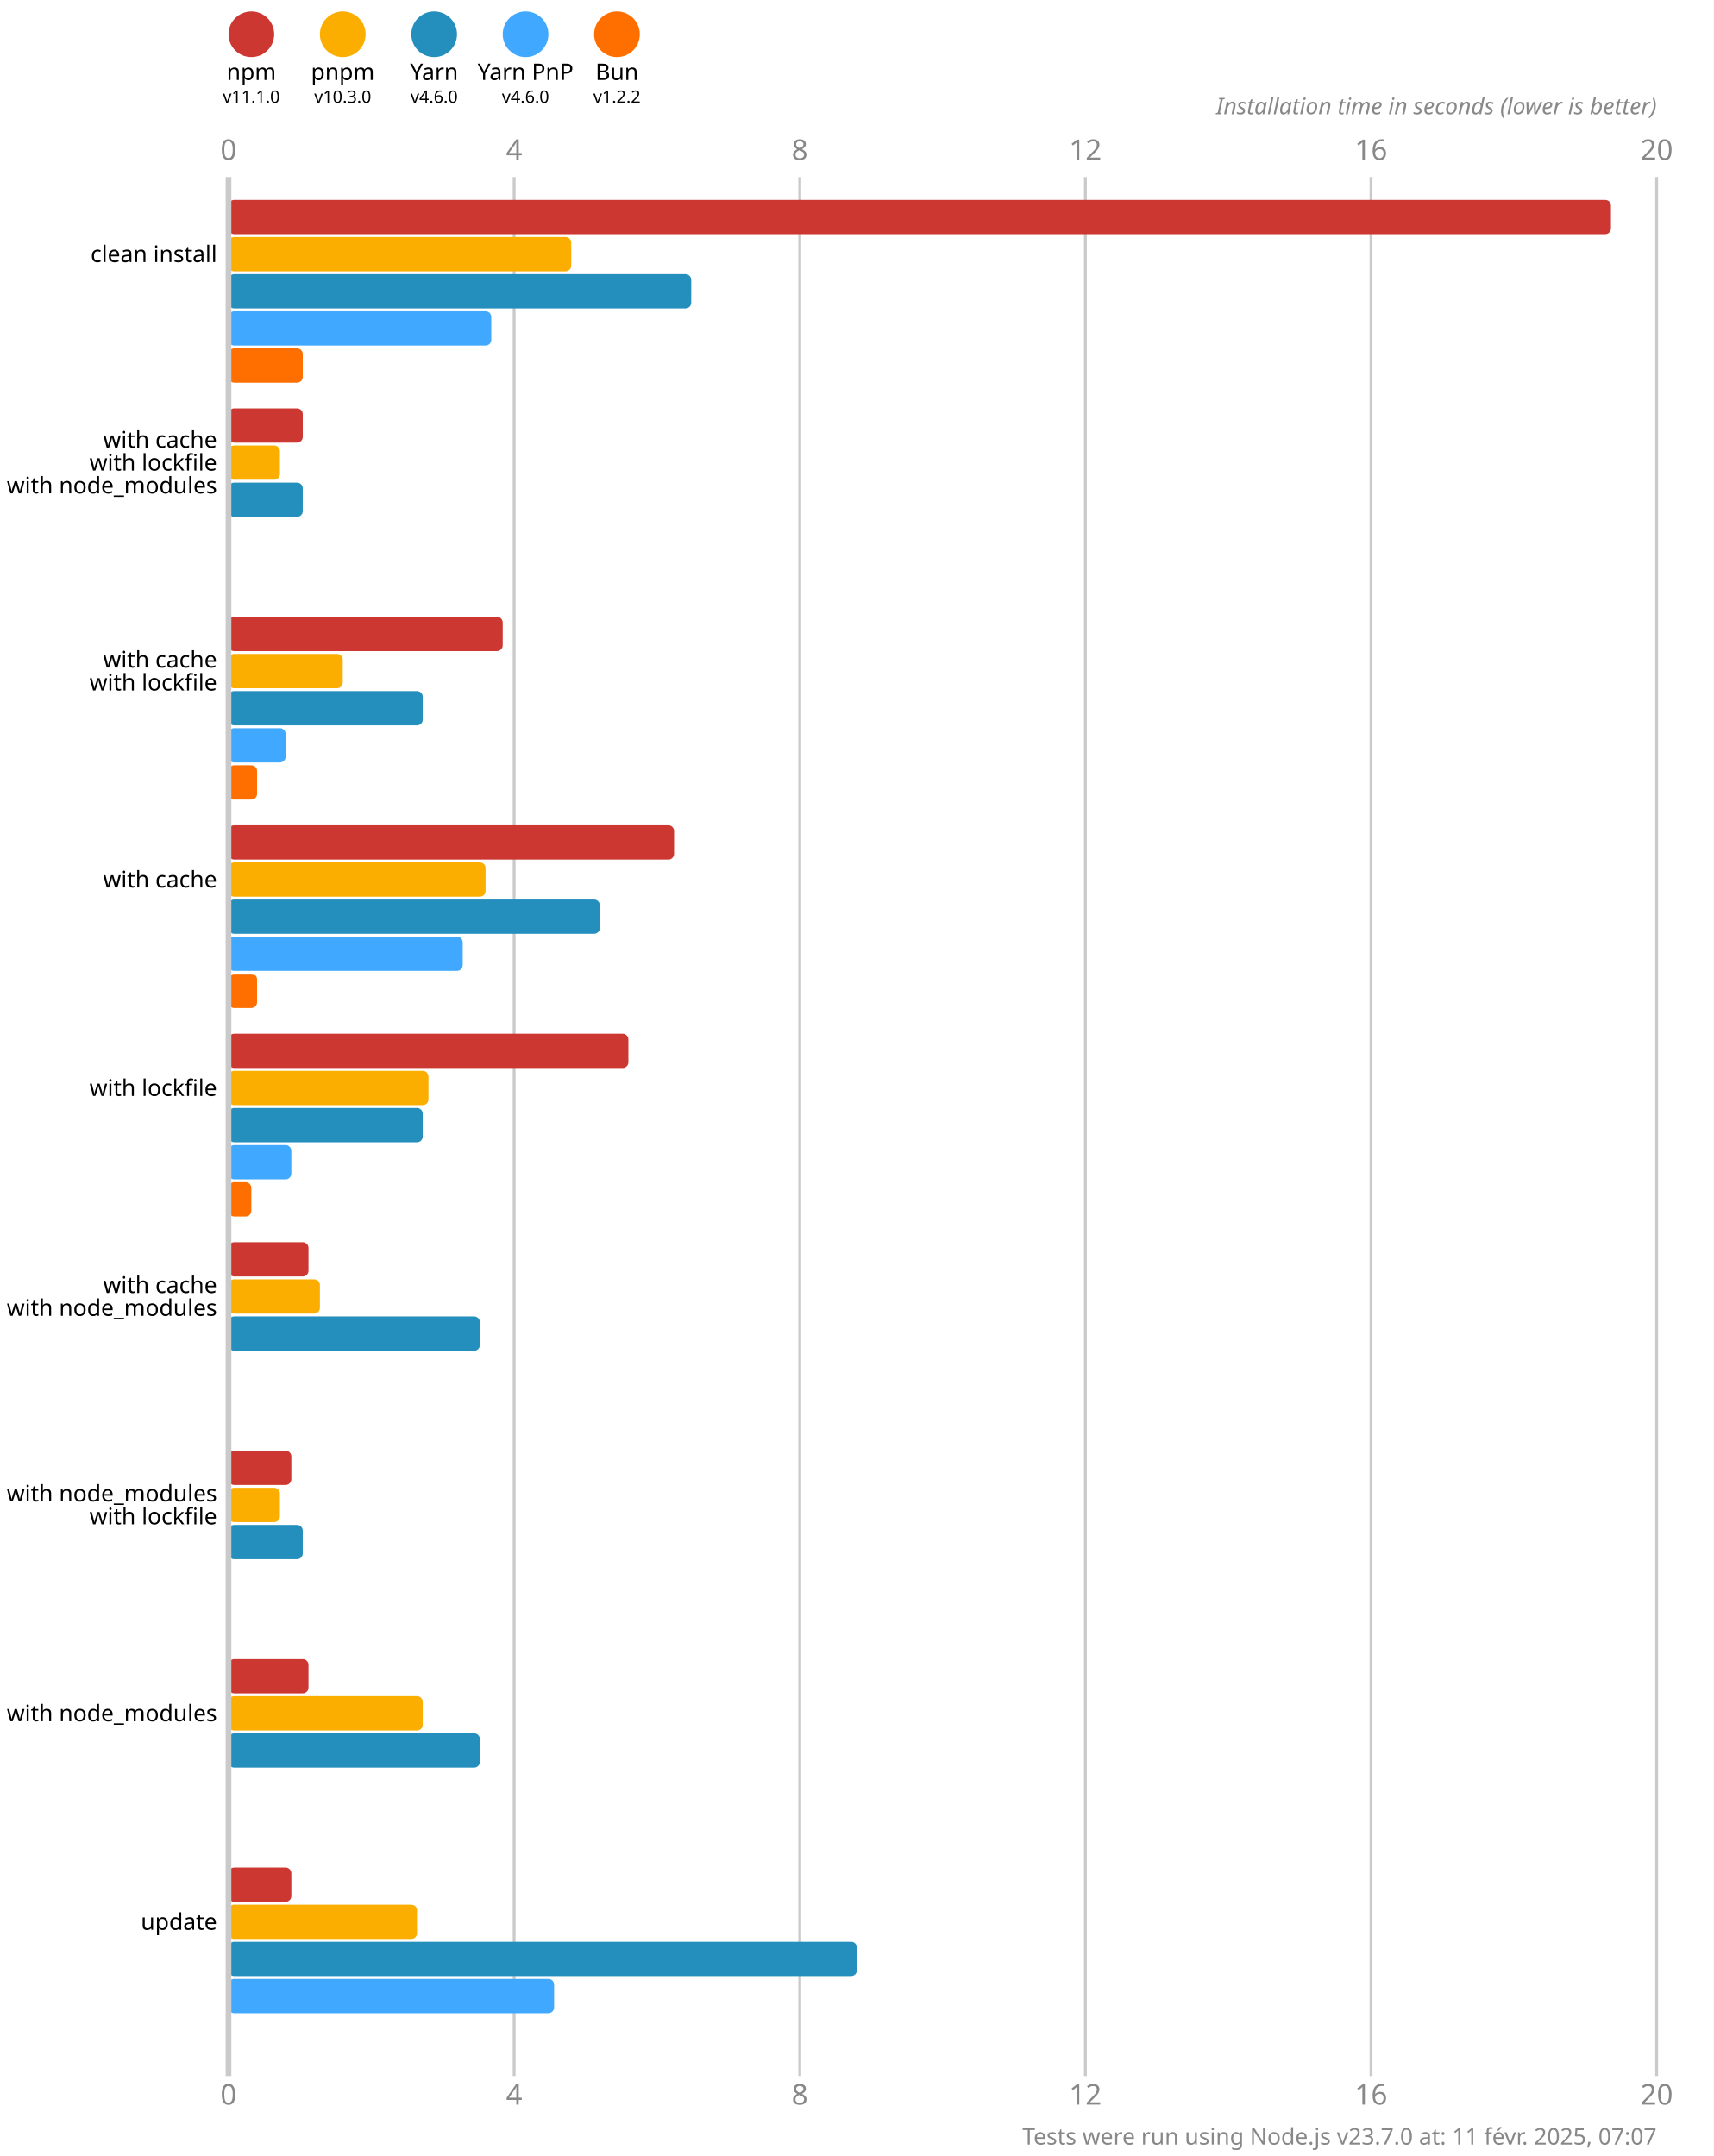
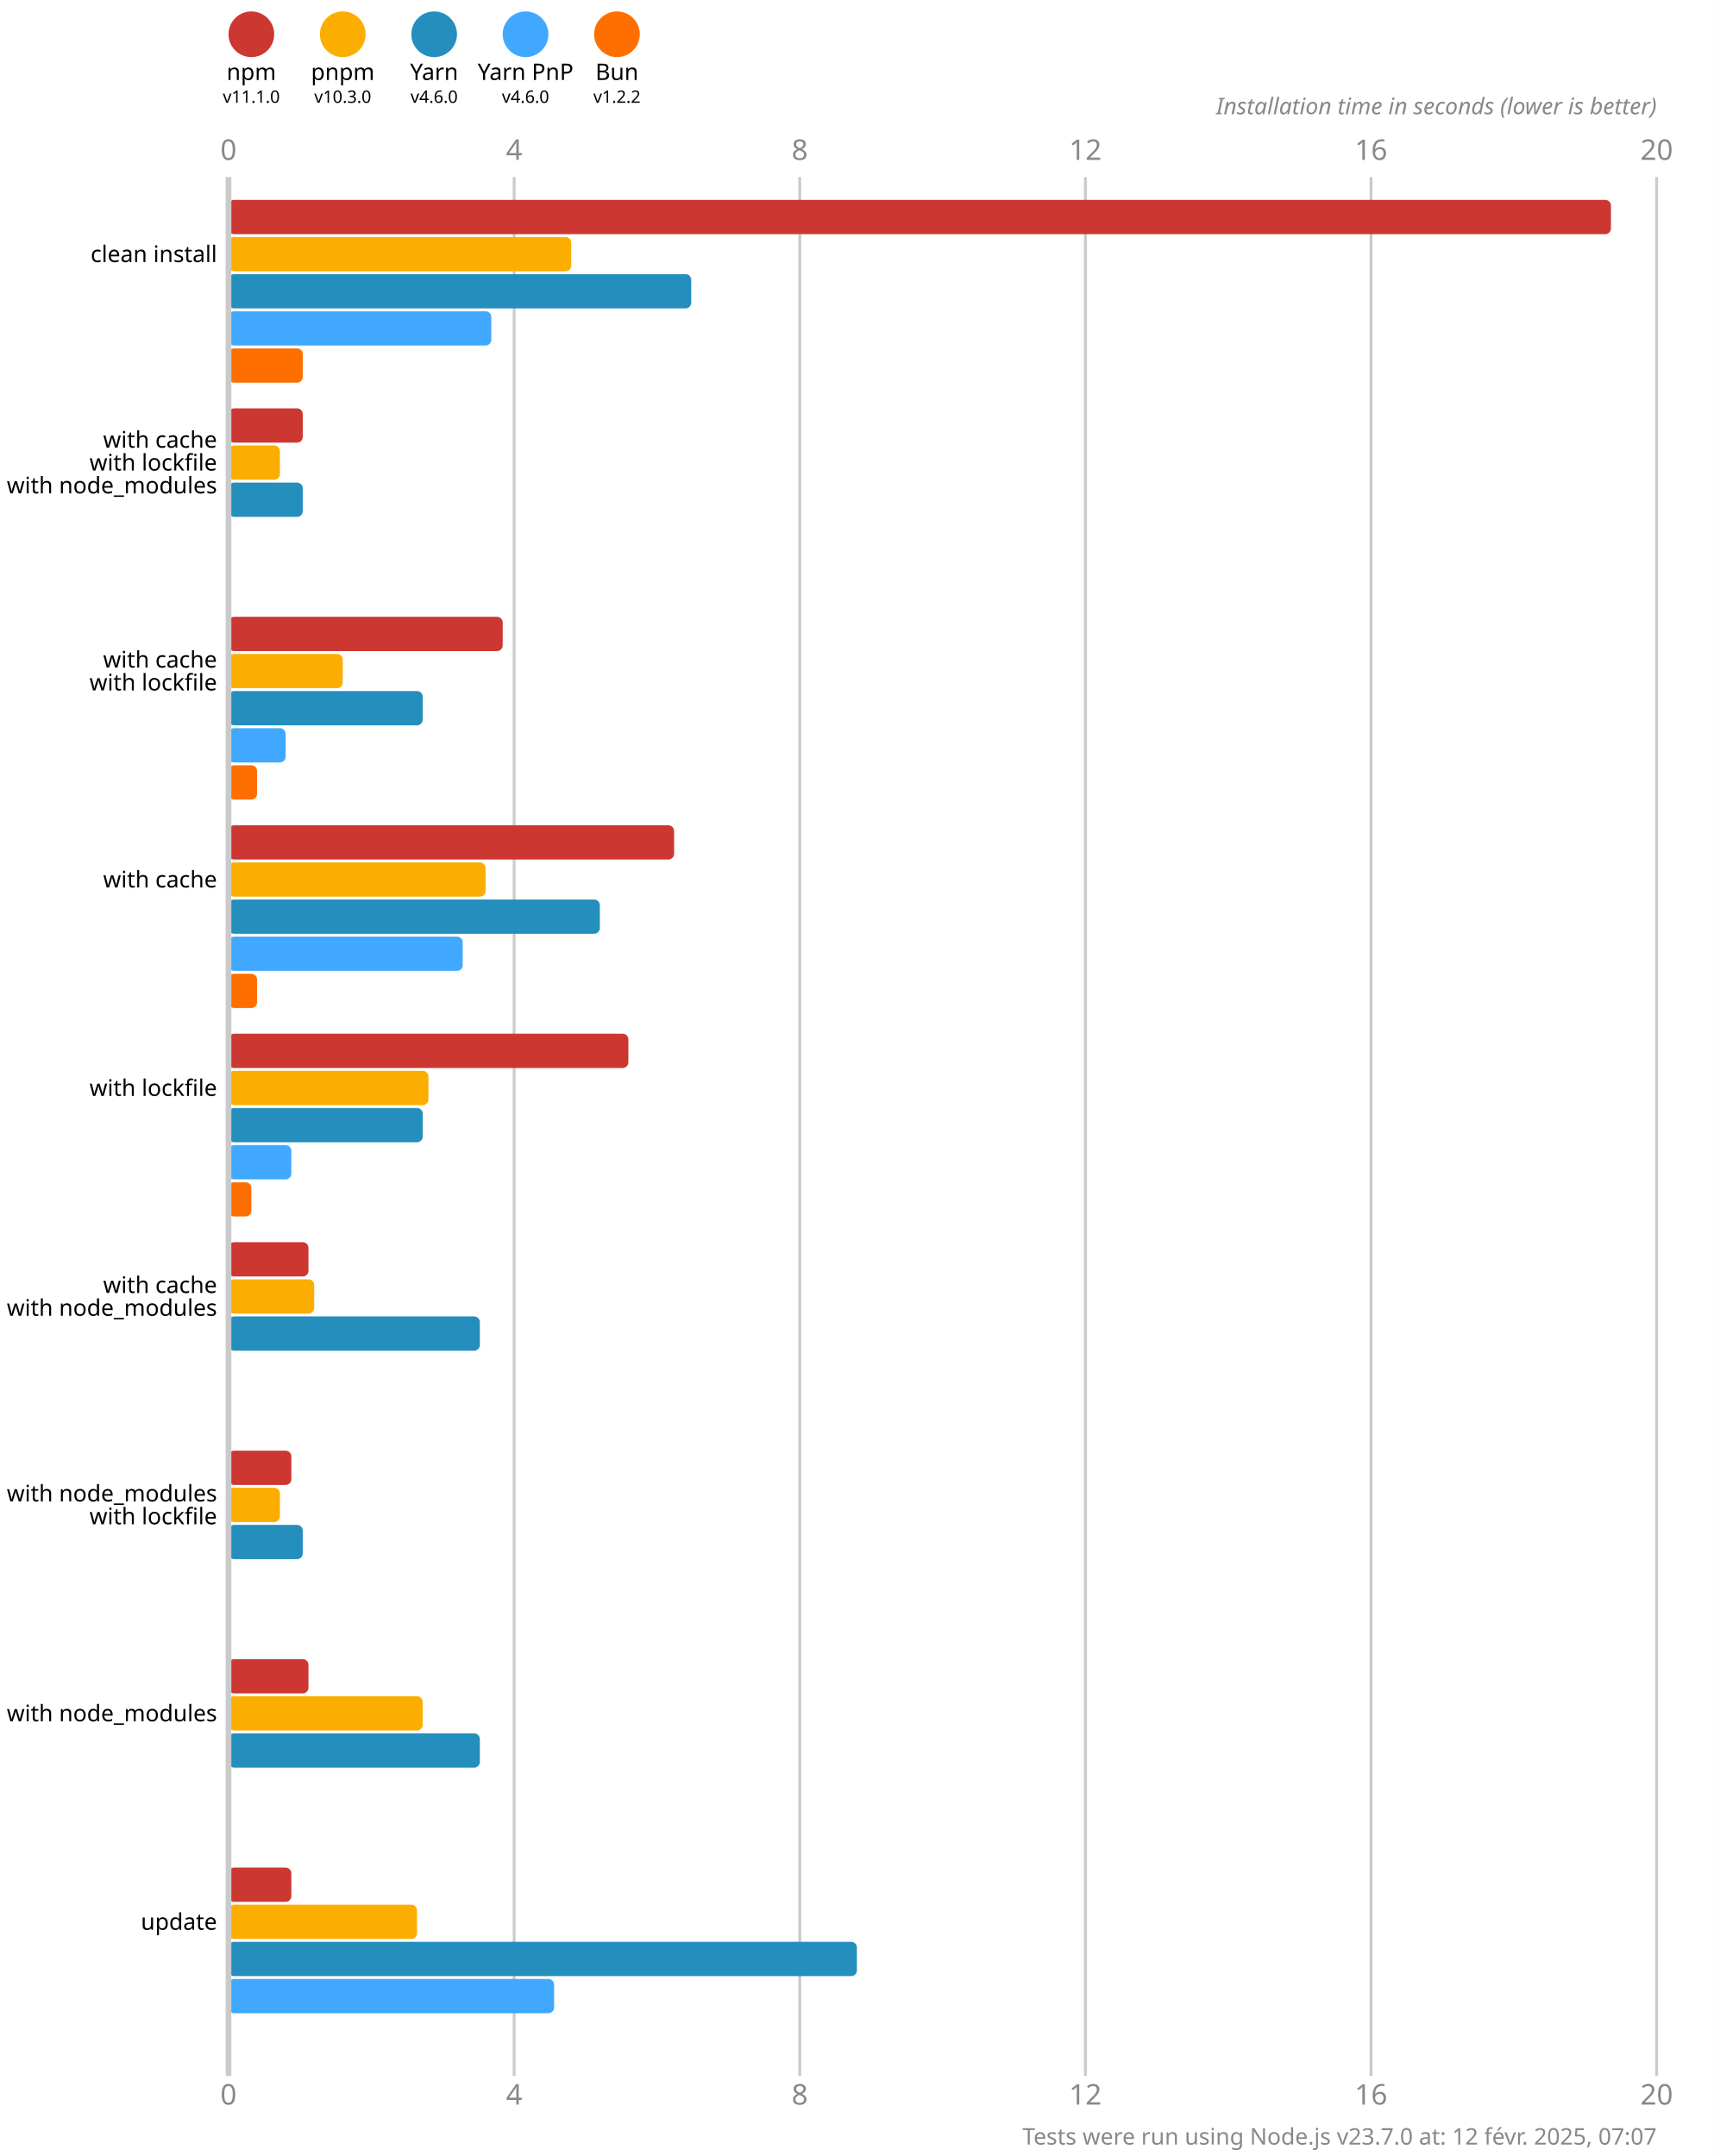
<svg xmlns="http://www.w3.org/2000/svg" version="1.1" viewBox="0 0 300 377.5">
  <style>
    .font { font-family: sans-serif; }
    .s3 { font-size: 3px; }
    .s4 { font-size: 4px; }
    .s5 { font-size: 5px; }
    .line { stroke: #cacaca; }
    .width { stroke-width: 0.5; }
    .text { fill: #888; }
  </style>
  <rect x="0" y="0" width="300" height="377.5" fill="#fff" />
  <circle cx="44" cy="6" r="4" fill="#cd3731" />
  <text x="44" y="14" class="font s4" text-anchor="middle">npm</text>
  <text x="44" y="18" class="font s3" text-anchor="middle">v11.1.0</text>
  <circle cx="60" cy="6" r="4" fill="#fbae00" />
  <text x="60" y="14" class="font s4" text-anchor="middle">pnpm</text>
  <text x="60" y="18" class="font s3" text-anchor="middle">v10.3.0</text>
  <circle cx="76" cy="6" r="4" fill="#248ebd" />
  <text x="76" y="14" class="font s4" text-anchor="middle">Yarn</text>
  <text x="76" y="18" class="font s3" text-anchor="middle">v4.6.0</text>
  <circle cx="92" cy="6" r="4" fill="#40a9ff" />
  <text x="92" y="14" class="font s4" text-anchor="middle">Yarn PnP</text>
  <text x="92" y="18" class="font s3" text-anchor="middle">v4.6.0</text>
  <circle cx="108" cy="6" r="4" fill="#ff6f00" />
  <text x="108" y="14" class="font s4" text-anchor="middle">Bun</text>
  <text x="108" y="18" class="font s3" text-anchor="middle">v1.2.2</text>
  <text x="40" y="28" class="font s5 text" text-anchor="middle">0</text>
  <text x="40" y="368.5" class="font s5 text" text-anchor="middle">0</text>
  <line x1="90" y1="31" x2="90" y2="363.5" class="line width" />
  <text x="90" y="28" class="font s5 text" text-anchor="middle">4</text>
  <text x="90" y="368.5" class="font s5 text" text-anchor="middle">4</text>
  <line x1="140" y1="31" x2="140" y2="363.5" class="line width" />
  <text x="140" y="28" class="font s5 text" text-anchor="middle">8</text>
  <text x="140" y="368.5" class="font s5 text" text-anchor="middle">8</text>
  <line x1="190" y1="31" x2="190" y2="363.5" class="line width" />
  <text x="190" y="28" class="font s5 text" text-anchor="middle">12</text>
  <text x="190" y="368.5" class="font s5 text" text-anchor="middle">12</text>
  <line x1="240" y1="31" x2="240" y2="363.5" class="line width" />
  <text x="240" y="28" class="font s5 text" text-anchor="middle">16</text>
  <text x="240" y="368.5" class="font s5 text" text-anchor="middle">16</text>
  <line x1="290" y1="31" x2="290" y2="363.5" class="line width" />
  <text x="290" y="28" class="font s5 text" text-anchor="middle">20</text>
  <text x="290" y="368.5" class="font s5 text" text-anchor="middle">20</text>
  <text x="290" y="20" class="font s4 text" font-style="italic" text-anchor="end">Installation time in seconds (lower is better)</text>
  <rect x="40" y="35" width="242" height="6" fill="#cd3731" rx="1" ry="1" />
  <rect x="40" y="41.5" width="60" height="6" fill="#fbae00" rx="1" ry="1" />
  <rect x="40" y="48" width="81" height="6" fill="#248ebd" rx="1" ry="1" />
  <rect x="40" y="54.5" width="46" height="6" fill="#40a9ff" rx="1" ry="1" />
  <rect x="40" y="61" width="13" height="6" fill="#ff6f00" rx="1" ry="1" />
  <rect x="40" y="71.5" width="13" height="6" fill="#cd3731" rx="1" ry="1" />
  <rect x="40" y="78" width="9" height="6" fill="#fbae00" rx="1" ry="1" />
  <rect x="40" y="84.5" width="13" height="6" fill="#248ebd" rx="1" ry="1" />
  <rect x="40" y="91" width="0" height="6" fill="#40a9ff" rx="1" ry="1" />
  <rect x="40" y="97.5" width="0" height="6" fill="#ff6f00" rx="1" ry="1" />
  <rect x="40" y="108" width="48" height="6" fill="#cd3731" rx="1" ry="1" />
  <rect x="40" y="114.5" width="20" height="6" fill="#fbae00" rx="1" ry="1" />
  <rect x="40" y="121" width="34" height="6" fill="#248ebd" rx="1" ry="1" />
  <rect x="40" y="127.5" width="10" height="6" fill="#40a9ff" rx="1" ry="1" />
  <rect x="40" y="134" width="5" height="6" fill="#ff6f00" rx="1" ry="1" />
  <rect x="40" y="144.5" width="78" height="6" fill="#cd3731" rx="1" ry="1" />
  <rect x="40" y="151" width="45" height="6" fill="#fbae00" rx="1" ry="1" />
  <rect x="40" y="157.5" width="65" height="6" fill="#248ebd" rx="1" ry="1" />
  <rect x="40" y="164" width="41" height="6" fill="#40a9ff" rx="1" ry="1" />
  <rect x="40" y="170.5" width="5" height="6" fill="#ff6f00" rx="1" ry="1" />
  <rect x="40" y="181" width="70" height="6" fill="#cd3731" rx="1" ry="1" />
  <rect x="40" y="187.5" width="35" height="6" fill="#fbae00" rx="1" ry="1" />
  <rect x="40" y="194" width="34" height="6" fill="#248ebd" rx="1" ry="1" />
  <rect x="40" y="200.5" width="11" height="6" fill="#40a9ff" rx="1" ry="1" />
  <rect x="40" y="207" width="4" height="6" fill="#ff6f00" rx="1" ry="1" />
  <rect x="40" y="217.5" width="14" height="6" fill="#cd3731" rx="1" ry="1" />
-   <rect x="40" y="224" width="16" height="6" fill="#fbae00" rx="1" ry="1" />
+   <rect x="40" y="224" width="15" height="6" fill="#fbae00" rx="1" ry="1" />
  <rect x="40" y="230.5" width="44" height="6" fill="#248ebd" rx="1" ry="1" />
  <rect x="40" y="237" width="0" height="6" fill="#40a9ff" rx="1" ry="1" />
  <rect x="40" y="243.5" width="0" height="6" fill="#ff6f00" rx="1" ry="1" />
  <rect x="40" y="254" width="11" height="6" fill="#cd3731" rx="1" ry="1" />
  <rect x="40" y="260.5" width="9" height="6" fill="#fbae00" rx="1" ry="1" />
  <rect x="40" y="267" width="13" height="6" fill="#248ebd" rx="1" ry="1" />
  <rect x="40" y="273.5" width="0" height="6" fill="#40a9ff" rx="1" ry="1" />
  <rect x="40" y="280" width="0" height="6" fill="#ff6f00" rx="1" ry="1" />
  <rect x="40" y="290.5" width="14" height="6" fill="#cd3731" rx="1" ry="1" />
  <rect x="40" y="297" width="34" height="6" fill="#fbae00" rx="1" ry="1" />
  <rect x="40" y="303.5" width="44" height="6" fill="#248ebd" rx="1" ry="1" />
  <rect x="40" y="310" width="0" height="6" fill="#40a9ff" rx="1" ry="1" />
  <rect x="40" y="316.5" width="0" height="6" fill="#ff6f00" rx="1" ry="1" />
  <rect x="40" y="327" width="11" height="6" fill="#cd3731" rx="1" ry="1" />
  <rect x="40" y="333.5" width="33" height="6" fill="#fbae00" rx="1" ry="1" />
  <rect x="40" y="340" width="110" height="6" fill="#248ebd" rx="1" ry="1" />
  <rect x="40" y="346.5" width="57" height="6" fill="#40a9ff" rx="1" ry="1" />
  <rect x="40" y="353" width="0" height="6" fill="#ff6f00" rx="1" ry="1" />
  <line x1="40" y1="31" x2="40" y2="363.5" class="line" />
  <text x="38" y="44.5" class="font s4" dominant-baseline="middle" text-anchor="end">clean install</text>
  <text x="38" y="77" class="font s4" dominant-baseline="middle" text-anchor="end">with cache</text>
  <text x="38" y="81" class="font s4" dominant-baseline="middle" text-anchor="end">with lockfile</text>
  <text x="38" y="85" class="font s4" dominant-baseline="middle" text-anchor="end">with node_modules</text>
  <text x="38" y="115.5" class="font s4" dominant-baseline="middle" text-anchor="end">with cache</text>
  <text x="38" y="119.5" class="font s4" dominant-baseline="middle" text-anchor="end">with lockfile</text>
  <text x="38" y="154" class="font s4" dominant-baseline="middle" text-anchor="end">with cache</text>
  <text x="38" y="190.5" class="font s4" dominant-baseline="middle" text-anchor="end">with lockfile</text>
  <text x="38" y="225" class="font s4" dominant-baseline="middle" text-anchor="end">with cache</text>
  <text x="38" y="229" class="font s4" dominant-baseline="middle" text-anchor="end">with node_modules</text>
  <text x="38" y="261.5" class="font s4" dominant-baseline="middle" text-anchor="end">with node_modules</text>
  <text x="38" y="265.5" class="font s4" dominant-baseline="middle" text-anchor="end">with lockfile</text>
  <text x="38" y="300" class="font s4" dominant-baseline="middle" text-anchor="end">with node_modules</text>
  <text x="38" y="336.5" class="font s4" dominant-baseline="middle" text-anchor="end">update</text>
-   <text x="290" y="375.5" class="font s4 text" text-anchor="end">Tests were run using Node.js v23.7.0 at: 11 févr. 2025, 07:07</text>
+   <text x="290" y="375.5" class="font s4 text" text-anchor="end">Tests were run using Node.js v23.7.0 at: 12 févr. 2025, 07:07</text>
</svg>
